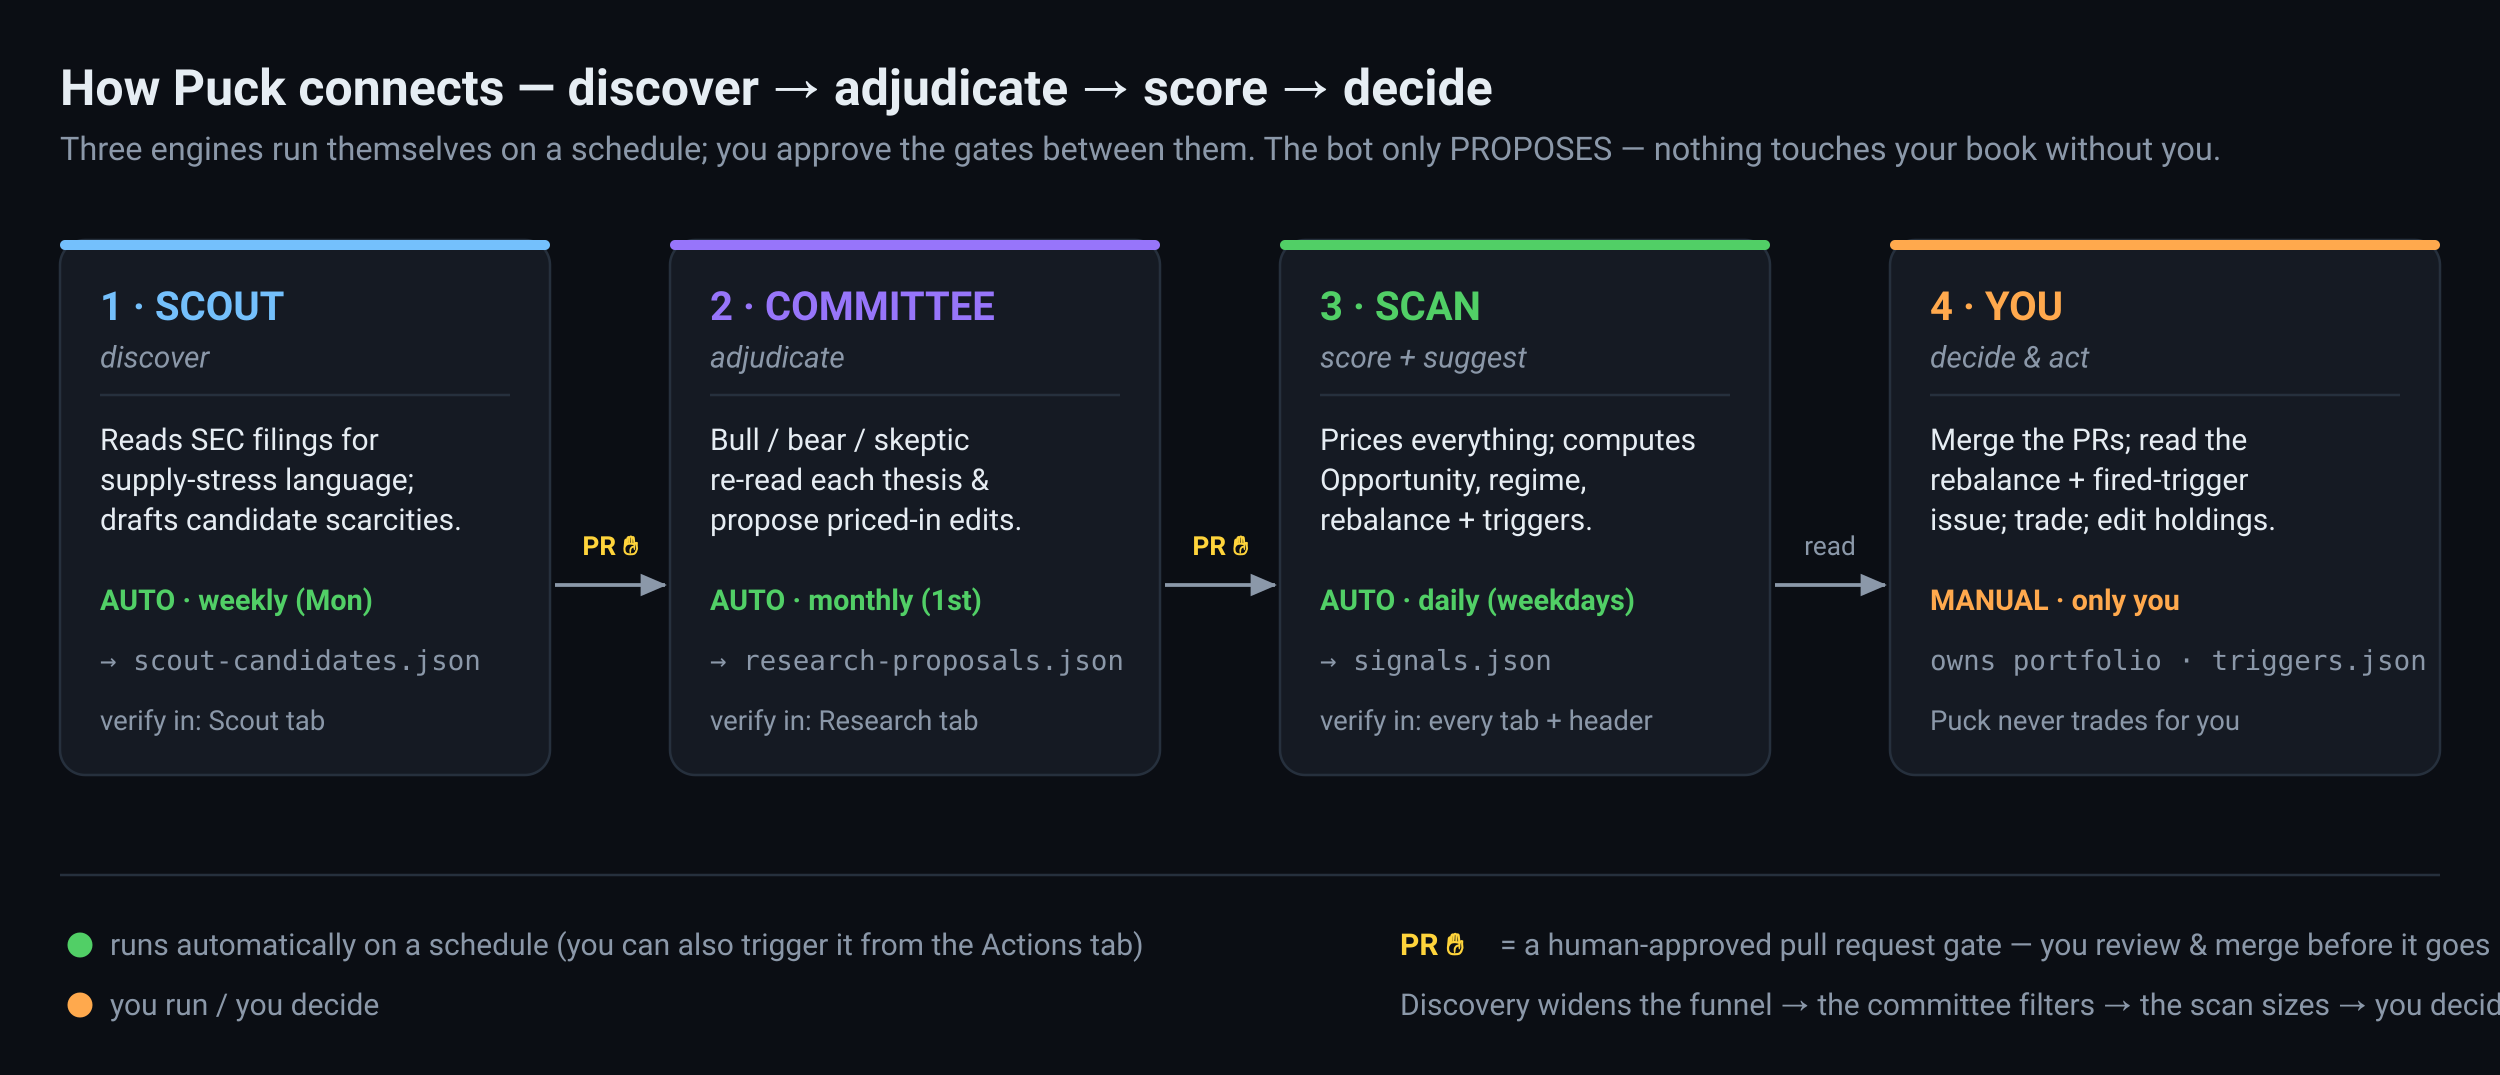
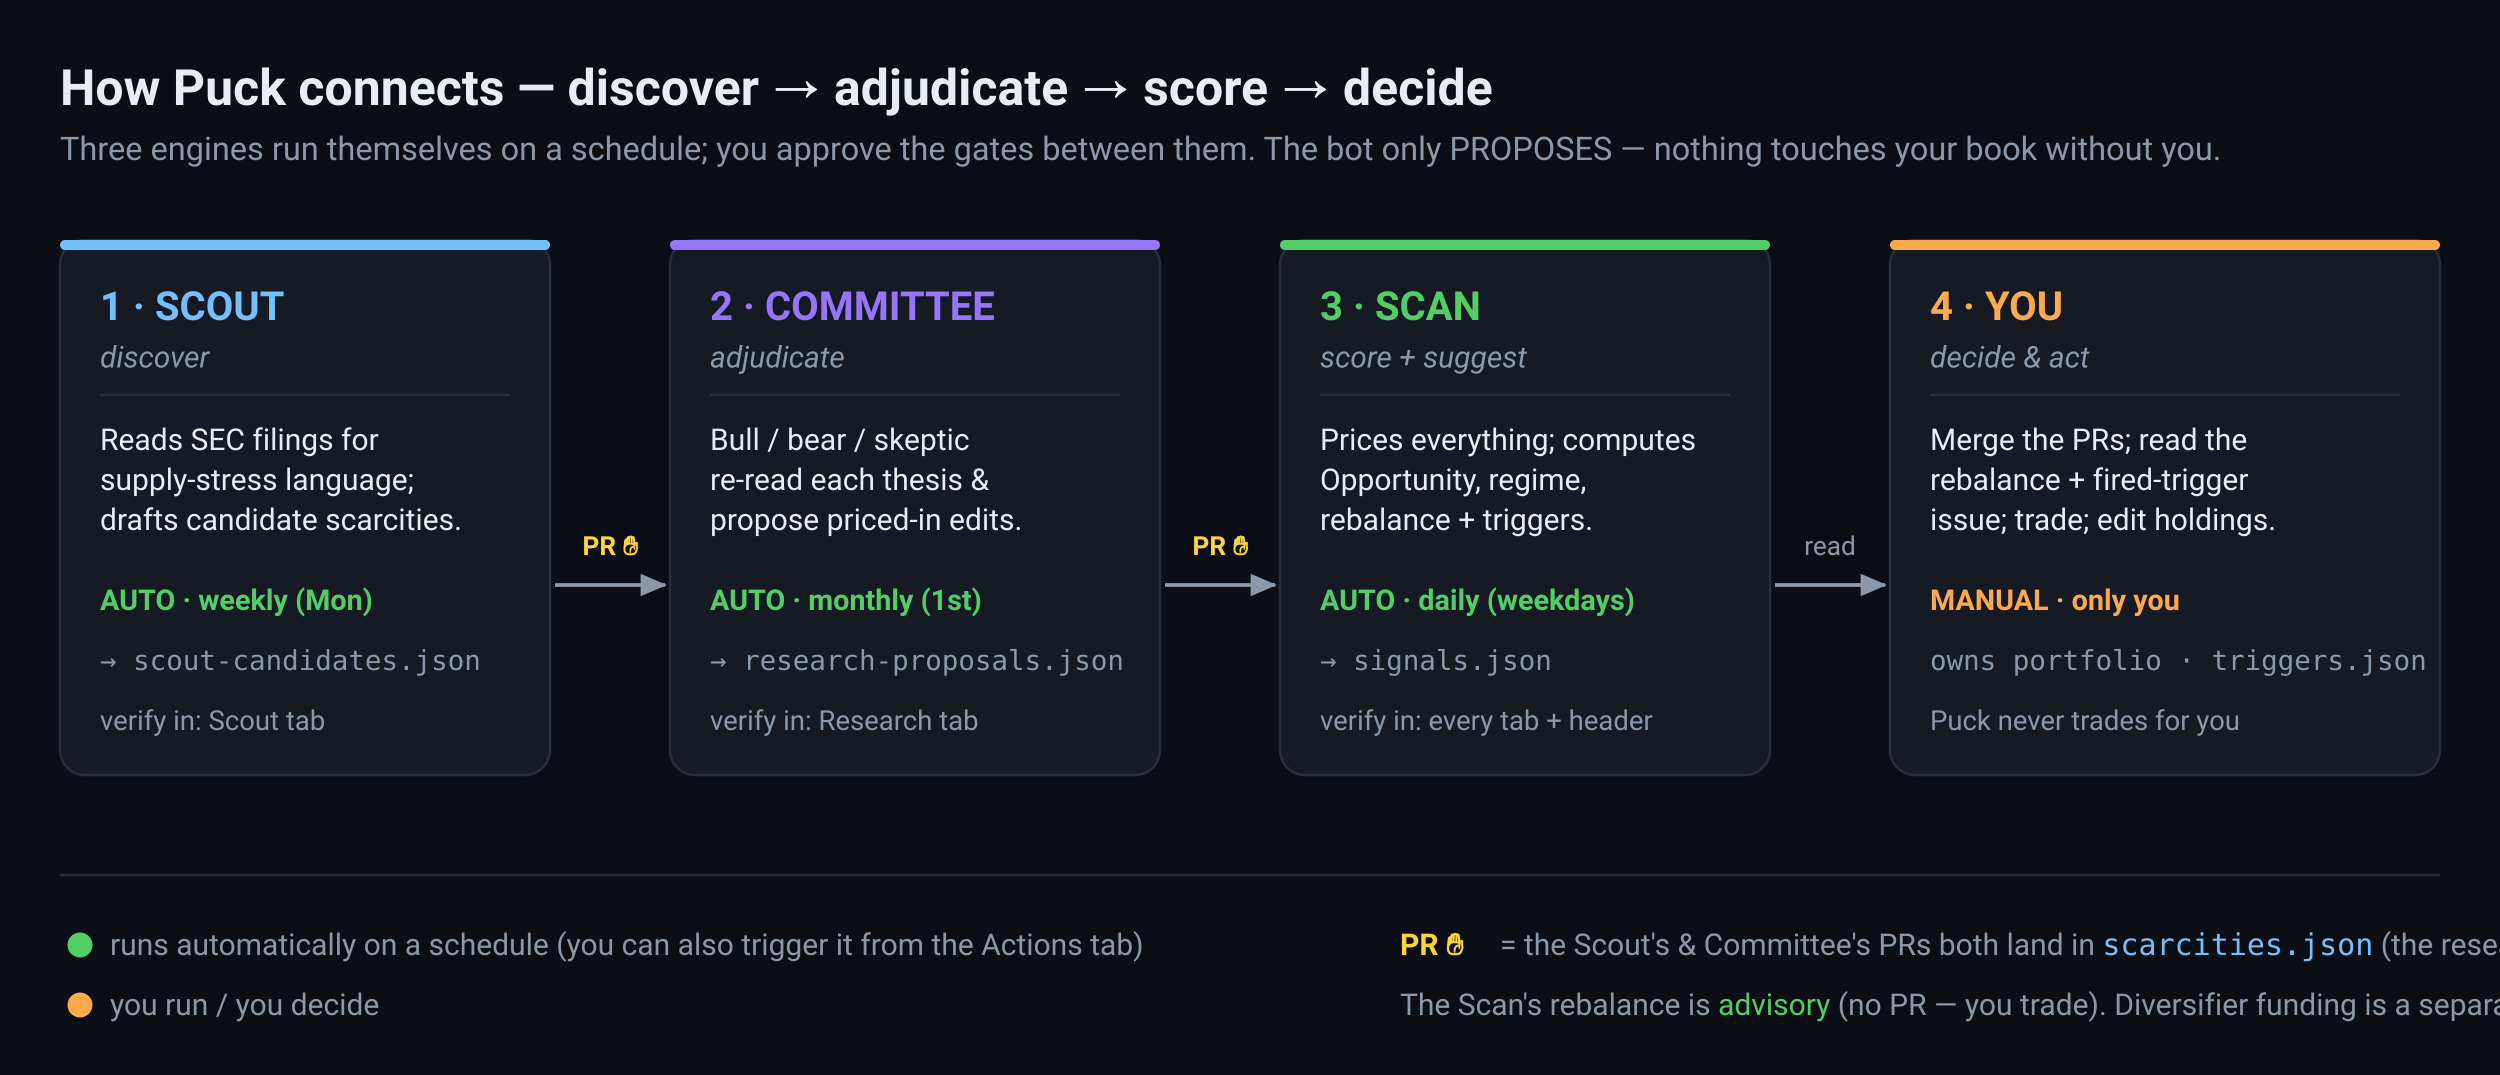
<svg xmlns="http://www.w3.org/2000/svg" viewBox="0 0 1000 430" font-family="-apple-system,Segoe UI,Roboto,Helvetica,Arial,sans-serif" role="img" aria-label="Puck end-to-end workflow: Scout discovers new scarcities, the Committee adjudicates them, the Scan scores and suggests a rebalance, and You decide. Each handoff between Scout, Committee and Scan is a human-approved pull request. The bot only proposes; nothing touches your book without you.">
  <rect x="0" y="0" width="1000" height="430" fill="#0b0e14" />
  <text x="24" y="42" fill="#e6edf3" font-size="20" font-weight="700">How Puck connects — discover → adjudicate → score → decide</text>
  <text x="24" y="64" fill="#8b98a9" font-size="13">Three engines run themselves on a schedule; you approve the gates between them. The bot only PROPOSES — nothing touches your book without you.</text>
  <defs>
    <marker id="ah" markerWidth="9" markerHeight="9" refX="6.5" refY="3" orient="auto">
      <path d="M0,0 L7,3 L0,6 Z" fill="#8b98a9" />
    </marker>
  </defs>
  <g>
    <rect x="24" y="96" width="196" height="214" rx="10" fill="#151a23" stroke="#26303d" />
    <rect x="24" y="96" width="196" height="4" rx="2" fill="#74c0fc" />
    <text x="40" y="128" fill="#74c0fc" font-size="16" font-weight="700">1 · SCOUT</text>
    <text x="40" y="147" fill="#8b98a9" font-size="12" font-style="italic">discover</text>
    <line x1="40" y1="158" x2="204" y2="158" stroke="#26303d" />
    <text x="40" y="180" fill="#e6edf3" font-size="12">Reads SEC filings for</text>
    <text x="40" y="196" fill="#e6edf3" font-size="12">supply-stress language;</text>
    <text x="40" y="212" fill="#e6edf3" font-size="12">drafts candidate scarcities.</text>
    <text x="40" y="244" fill="#51cf66" font-size="11.5" font-weight="700">AUTO · weekly (Mon)</text>
    <text x="40" y="268" fill="#8b98a9" font-size="11" font-family="monospace">→ scout-candidates.json</text>
    <text x="40" y="292" fill="#8b98a9" font-size="11">verify in: Scout tab</text>
  </g>
  <g>
    <rect x="268" y="96" width="196" height="214" rx="10" fill="#151a23" stroke="#26303d" />
    <rect x="268" y="96" width="196" height="4" rx="2" fill="#9775fa" />
    <text x="284" y="128" fill="#9775fa" font-size="16" font-weight="700">2 · COMMITTEE</text>
    <text x="284" y="147" fill="#8b98a9" font-size="12" font-style="italic">adjudicate</text>
    <line x1="284" y1="158" x2="448" y2="158" stroke="#26303d" />
    <text x="284" y="180" fill="#e6edf3" font-size="12">Bull / bear / skeptic</text>
    <text x="284" y="196" fill="#e6edf3" font-size="12">re-read each thesis &amp;</text>
    <text x="284" y="212" fill="#e6edf3" font-size="12">propose priced-in edits.</text>
    <text x="284" y="244" fill="#51cf66" font-size="11.5" font-weight="700">AUTO · monthly (1st)</text>
    <text x="284" y="268" fill="#8b98a9" font-size="11" font-family="monospace">→ research-proposals.json</text>
    <text x="284" y="292" fill="#8b98a9" font-size="11">verify in: Research tab</text>
  </g>
  <g>
    <rect x="512" y="96" width="196" height="214" rx="10" fill="#151a23" stroke="#26303d" />
    <rect x="512" y="96" width="196" height="4" rx="2" fill="#51cf66" />
    <text x="528" y="128" fill="#51cf66" font-size="16" font-weight="700">3 · SCAN</text>
    <text x="528" y="147" fill="#8b98a9" font-size="12" font-style="italic">score + suggest</text>
    <line x1="528" y1="158" x2="692" y2="158" stroke="#26303d" />
    <text x="528" y="180" fill="#e6edf3" font-size="12">Prices everything; computes</text>
    <text x="528" y="196" fill="#e6edf3" font-size="12">Opportunity, regime,</text>
    <text x="528" y="212" fill="#e6edf3" font-size="12">rebalance + triggers.</text>
    <text x="528" y="244" fill="#51cf66" font-size="11.5" font-weight="700">AUTO · daily (weekdays)</text>
    <text x="528" y="268" fill="#8b98a9" font-size="11" font-family="monospace">→ signals.json</text>
    <text x="528" y="292" fill="#8b98a9" font-size="11">verify in: every tab + header</text>
  </g>
  <g>
    <rect x="756" y="96" width="220" height="214" rx="10" fill="#151a23" stroke="#26303d" />
    <rect x="756" y="96" width="220" height="4" rx="2" fill="#ffa94d" />
    <text x="772" y="128" fill="#ffa94d" font-size="16" font-weight="700">4 · YOU</text>
    <text x="772" y="147" fill="#8b98a9" font-size="12" font-style="italic">decide &amp; act</text>
    <line x1="772" y1="158" x2="960" y2="158" stroke="#26303d" />
    <text x="772" y="180" fill="#e6edf3" font-size="12">Merge the PRs; read the</text>
    <text x="772" y="196" fill="#e6edf3" font-size="12">rebalance + fired-trigger</text>
    <text x="772" y="212" fill="#e6edf3" font-size="12">issue; trade; edit holdings.</text>
    <text x="772" y="244" fill="#ffa94d" font-size="11.5" font-weight="700">MANUAL · only you</text>
    <text x="772" y="268" fill="#8b98a9" font-size="11" font-family="monospace">owns portfolio · triggers.json</text>
    <text x="772" y="292" fill="#8b98a9" font-size="11">Puck never trades for you</text>
  </g>
  <line x1="222" y1="234" x2="266" y2="234" stroke="#8b98a9" stroke-width="1.5" marker-end="url(#ah)" />
  <text x="244" y="222" fill="#ffd43b" font-size="10.5" font-weight="700" text-anchor="middle">PR ✋</text>
  <line x1="466" y1="234" x2="510" y2="234" stroke="#8b98a9" stroke-width="1.5" marker-end="url(#ah)" />
  <text x="488" y="222" fill="#ffd43b" font-size="10.5" font-weight="700" text-anchor="middle">PR ✋</text>
  <line x1="710" y1="234" x2="754" y2="234" stroke="#8b98a9" stroke-width="1.5" marker-end="url(#ah)" />
  <text x="732" y="222" fill="#8b98a9" font-size="10.5" text-anchor="middle">read</text>
  <line x1="24" y1="350" x2="976" y2="350" stroke="#26303d" />
  <circle cx="32" cy="378" r="5" fill="#51cf66" />
  <text x="44" y="382" fill="#8b98a9" font-size="12">runs automatically on a schedule (you can also trigger it from the Actions tab)</text>
  <circle cx="32" cy="402" r="5" fill="#ffa94d" />
  <text x="44" y="406" fill="#8b98a9" font-size="12">you run / you decide</text>
  <text x="560" y="382" fill="#ffd43b" font-size="12" font-weight="700">PR ✋</text>
-   <text x="600" y="382" fill="#8b98a9" font-size="12">= a human-approved pull request gate — you review &amp; merge before it goes live.</text>
-   <text x="560" y="406" fill="#8b98a9" font-size="12">Discovery widens the funnel → the committee filters → the scan sizes → you decide.</text>
+   <text x="600" y="382" fill="#8b98a9" font-size="12">= the Scout's &amp; Committee's PRs both land in <tspan fill="#74c0fc" font-family="monospace">scarcities.json</tspan> (the research) — you merge.</text>
+   <text x="560" y="406" fill="#8b98a9" font-size="12">The Scan's rebalance is <tspan fill="#51cf66">advisory</tspan> (no PR — you trade). Diversifier funding is a separate PR → portfolio.json.</text>
</svg>
